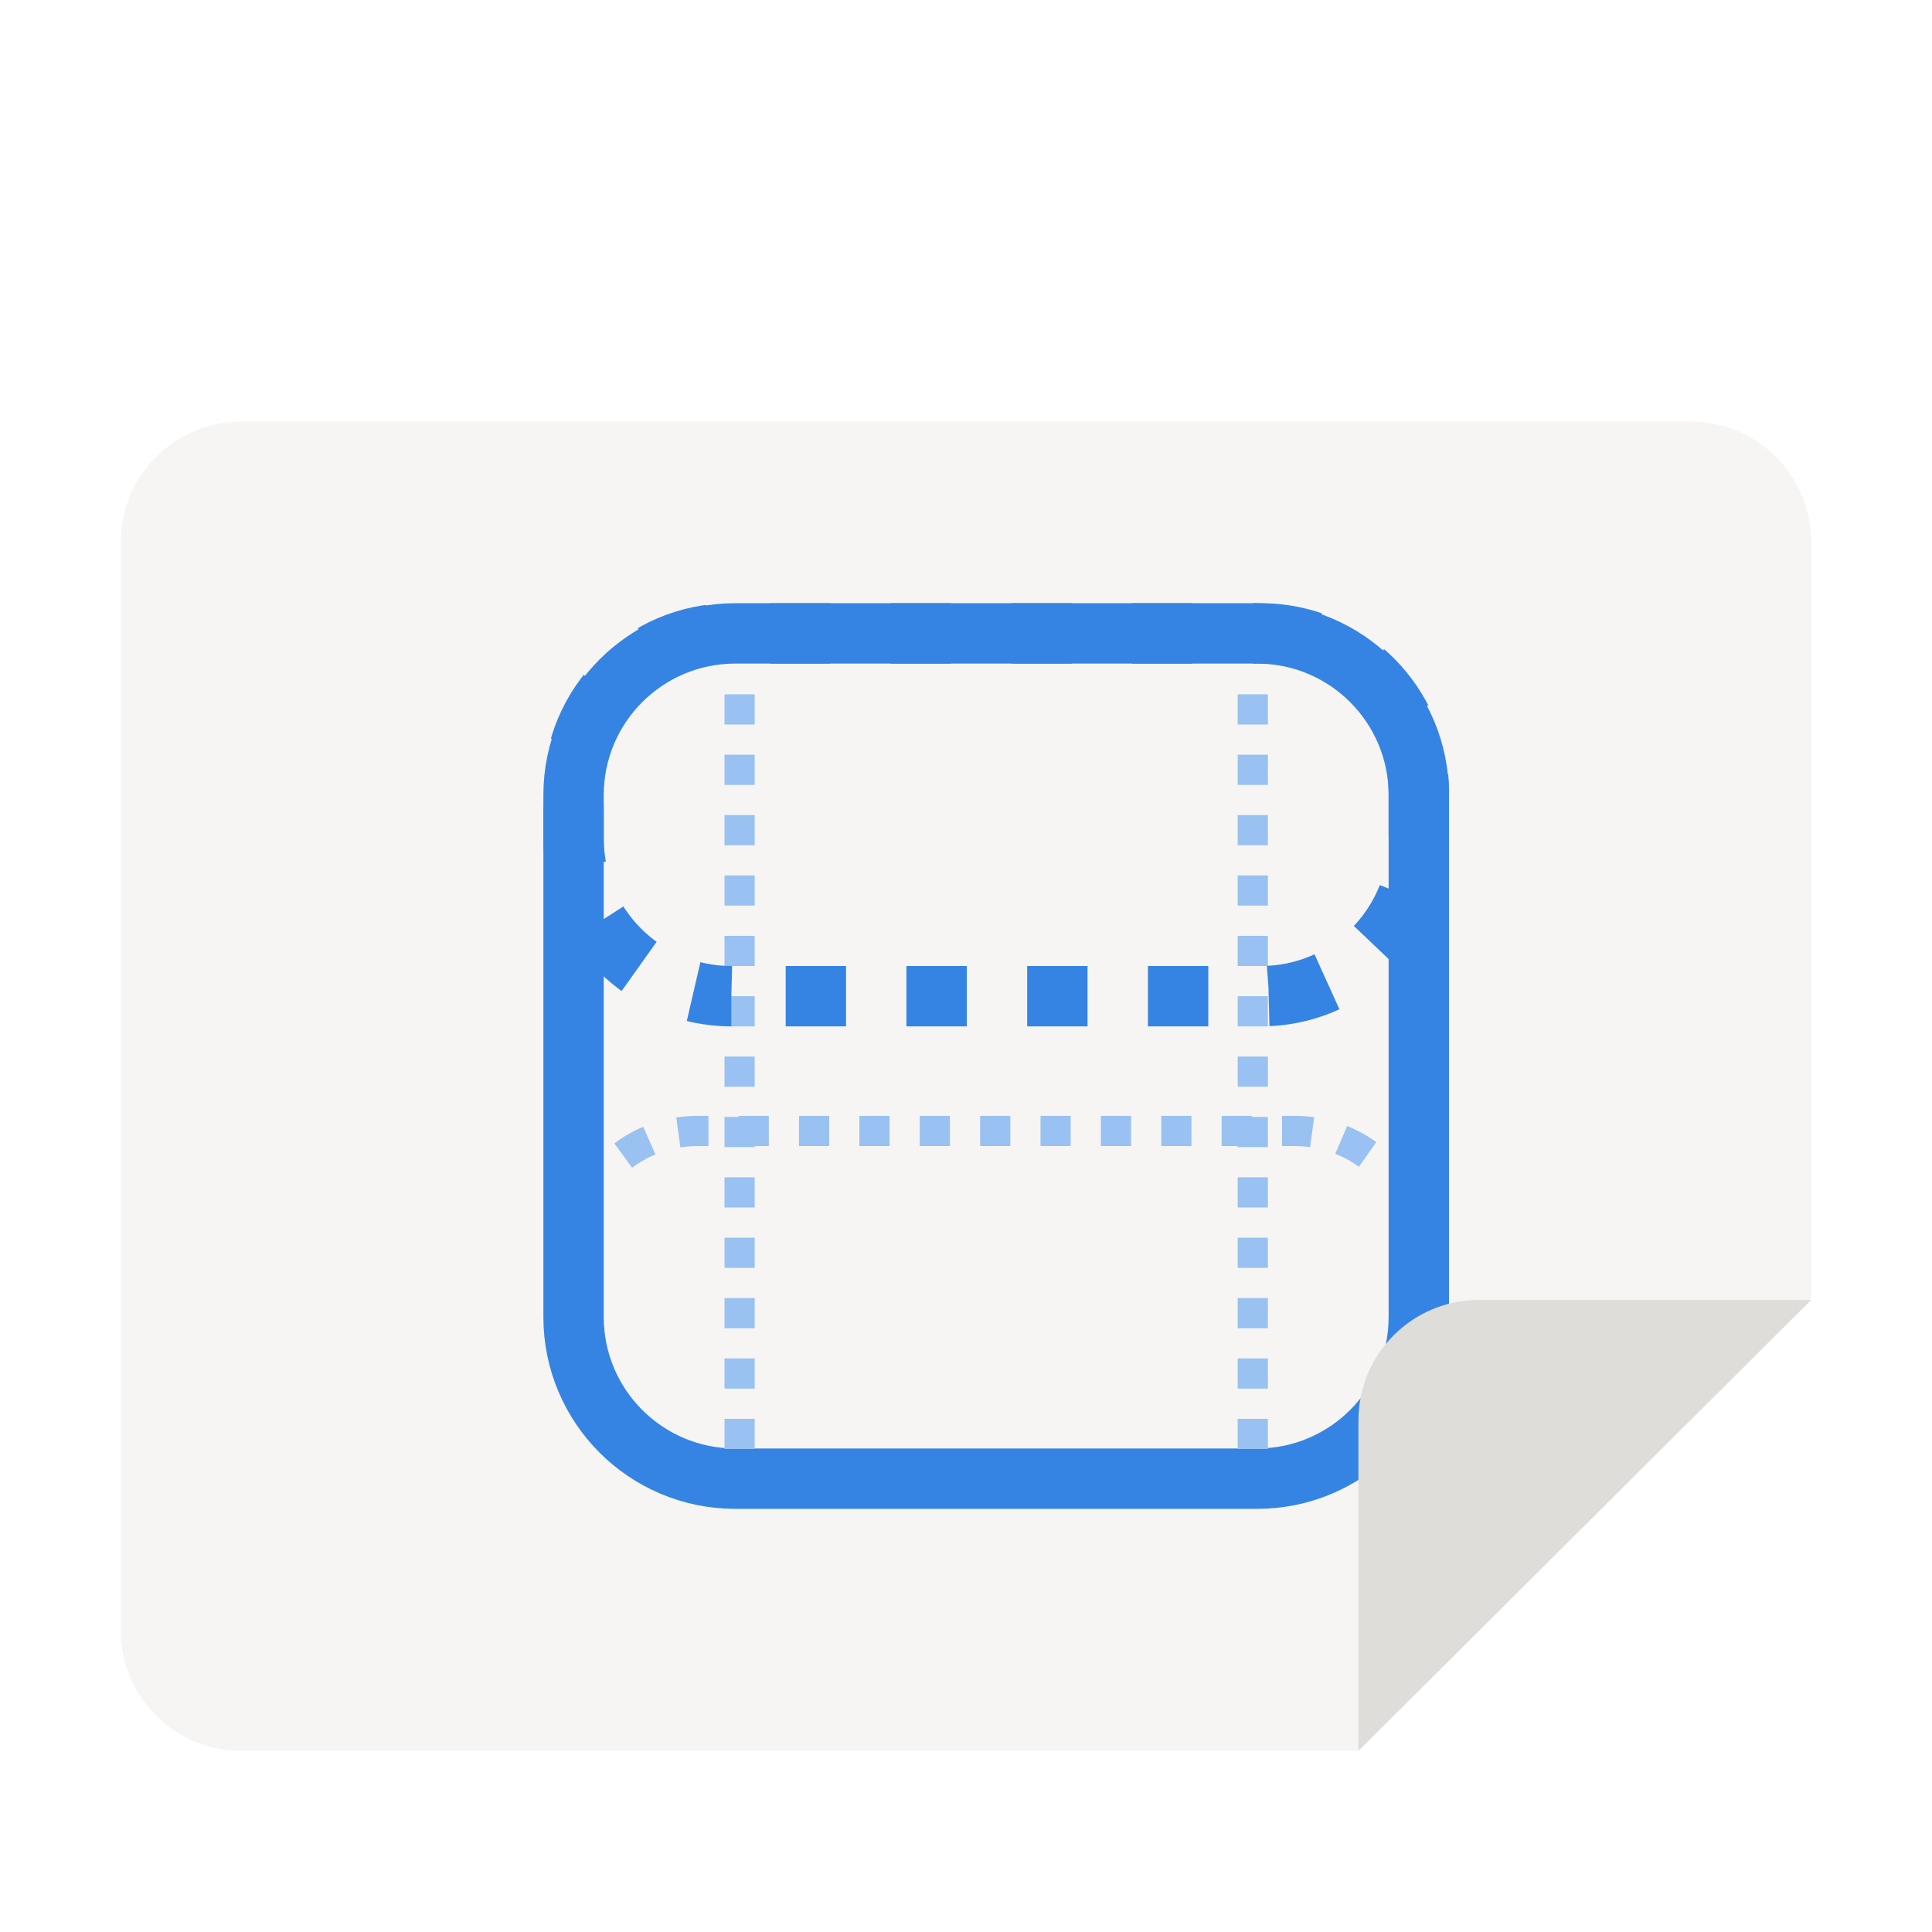
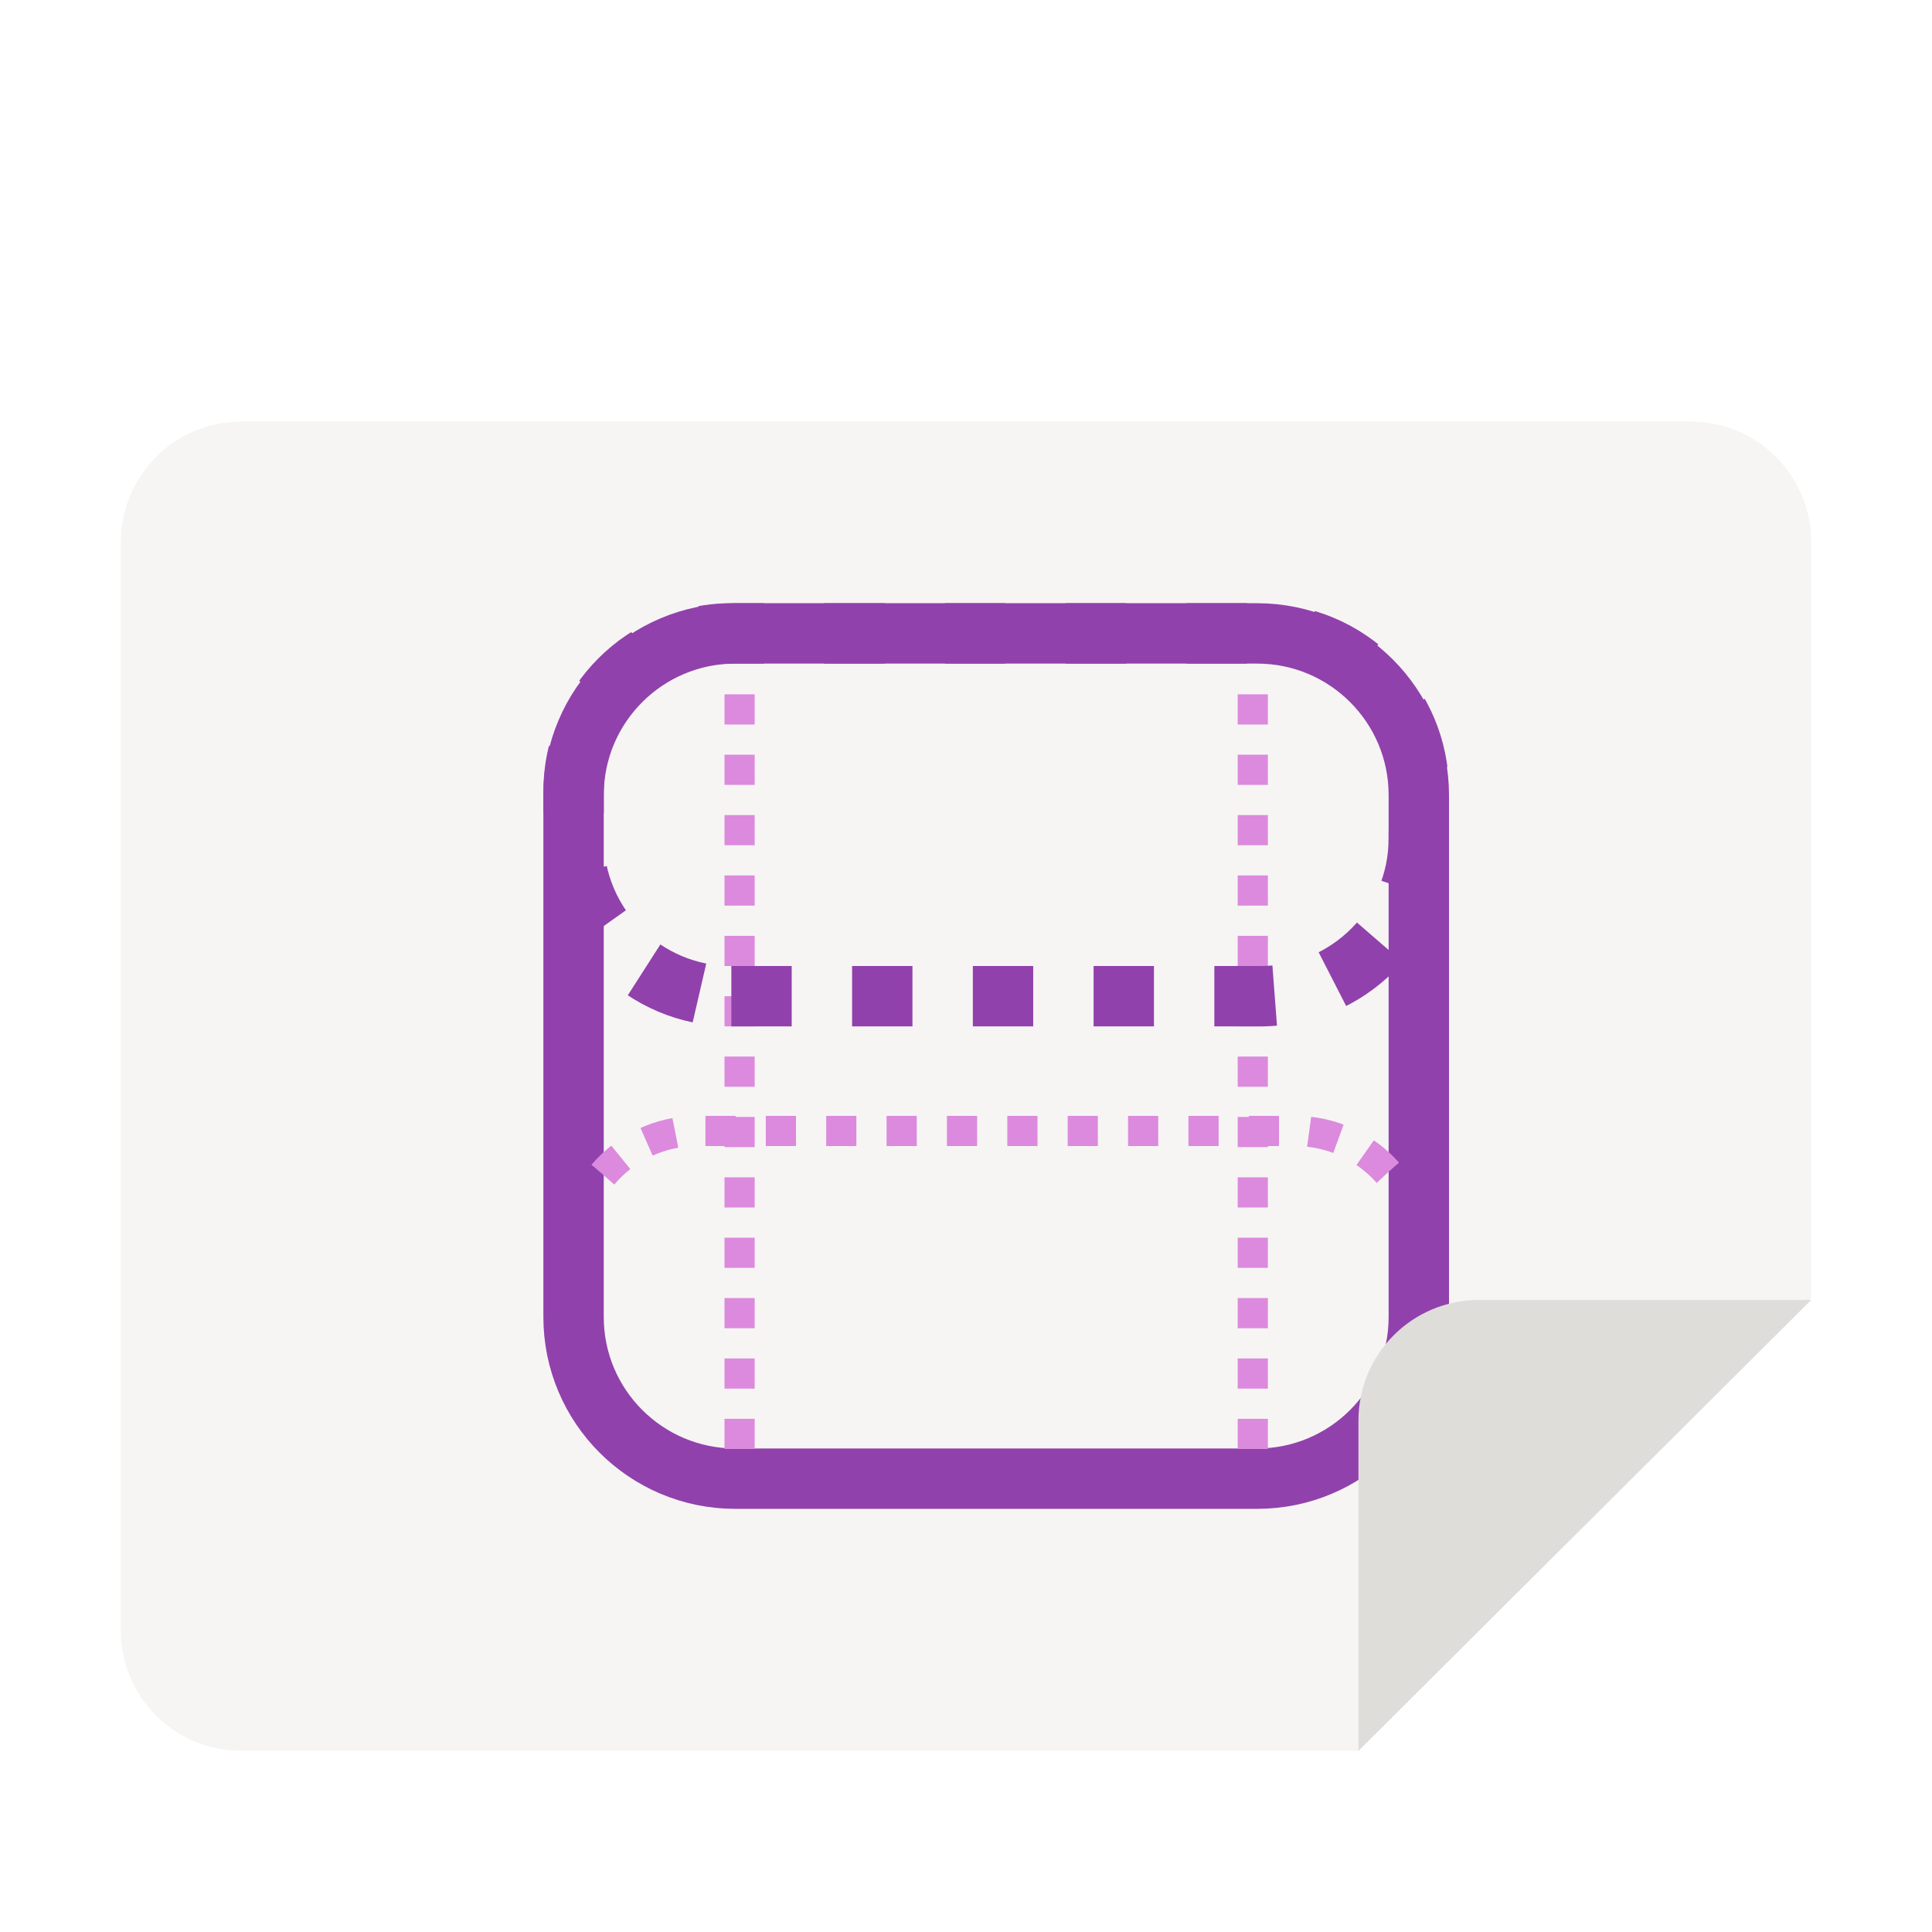
- <svg xmlns="http://www.w3.org/2000/svg" height="128px" viewBox="0 0 128 128" width="128px">
-   <path d="m 16 27.93 h 96 c 4.434 0 8 3.57 8 8 v 50.07 l -30 30 h -74 c -4.434 0 -8 -3.566 -8 -8 v -72.07 c 0 -4.43 3.566 -8 8 -8 z m 0 0" fill="#f6f5f4" />
-   <path d="m 32.668 -309.14 h 138.312 c 23.656 0 42.844 19.172 42.844 42.844 v 138.312 c 0 23.656 -19.188 42.844 -42.844 42.844 h -138.312 c -23.656 0 -42.844 -19.188 -42.844 -42.844 v -138.312 c 0 -23.672 19.188 -42.844 42.844 -42.844 z m 0 0" fill="none" stroke="#3584e4" stroke-linecap="round" stroke-width="16" transform="matrix(0.25 0 0 -0.25 40.5439 20.6799)" />
-   <path d="m 120 86.125 h -22 c -4.434 0 -8 3.57 -8 8 v 21.875 z m 0 0" fill="#deddda" />
-   <g fill="none">
-     <path d="m 83 46 v 51" stroke="#99c1f1" stroke-dasharray="2 2" stroke-width="2" />
-     <path d="m 49 46 v 51" stroke="#99c1f1" stroke-dasharray="2 2" stroke-width="2" />
-     <path d="m 31.637 -181.28 h 140.375 c 23.094 0 41.812 18.719 41.812 41.812 v 12.5 c 0 23.109 -18.719 41.828 -41.812 41.828 h -140.375 c -23.094 0 -41.812 -18.719 -41.812 -41.828 v -12.5 c 0 -23.094 18.719 -41.812 41.812 -41.812 z m 0 0" stroke="#3584e4" stroke-dasharray="16 16" stroke-dashoffset="17.6" stroke-width="16" transform="matrix(0.25 0 0 -0.25 40.5439 20.6799)" />
-     <path d="m 91.941 77.688 c -1.504 -1.691 -3.695 -2.758 -6.145 -2.758 h -39.594 c -2.512 0 -4.75 1.117 -6.254 2.887" stroke="#99c1f1" stroke-dasharray="2 2" stroke-dashoffset="2.2" stroke-width="2" />
-   </g>
+ <svg xmlns="http://www.w3.org/2000/svg" width="128" height="128" viewBox="0 0 128 128" fill="none">
+   <path d="M16 27.93H112C116.434 27.93 120 31.5 120 35.93V86L90 116H16C11.566 116 8 112.434 8 108V35.93C8 31.5 11.566 27.93 16 27.93Z" fill="#F6F5F4" />
+   <path d="M48.711 97.965H83.289C89.203 97.965 94 93.172 94 87.254V52.676C94 46.762 89.203 41.965 83.289 41.965H48.711C42.797 41.965 38 46.762 38 52.676V87.254C38 93.172 42.797 97.965 48.711 97.965Z" stroke="#9141AC" stroke-width="4" stroke-linecap="round" />
+   <path d="M120 86.125H98C93.566 86.125 90 89.695 90 94.125V116L120 86.125Z" fill="#DEDDDA" />
+   <path d="M83 46V97" stroke="#DC8ADD" stroke-width="2" stroke-dasharray="2 2" />
+   <path d="M49 46V97" stroke="#DC8ADD" stroke-width="2" stroke-dasharray="2 2" />
+   <path d="M48.453 66H83.547C89.32 66 94 61.32 94 55.547V52.422C94 46.645 89.32 41.965 83.547 41.965H48.453C42.68 41.965 38 46.645 38 52.422V55.547C38 61.32 42.68 66 48.453 66Z" stroke="#9141AC" stroke-width="4" stroke-dasharray="4 4" />
+   <path d="M91.941 77.688C90.438 75.996 88.246 74.93 85.797 74.93H46.203C43.691 74.93 41.453 76.047 39.949 77.816" stroke="#DC8ADD" stroke-width="2" stroke-dasharray="2 2" />
</svg>
